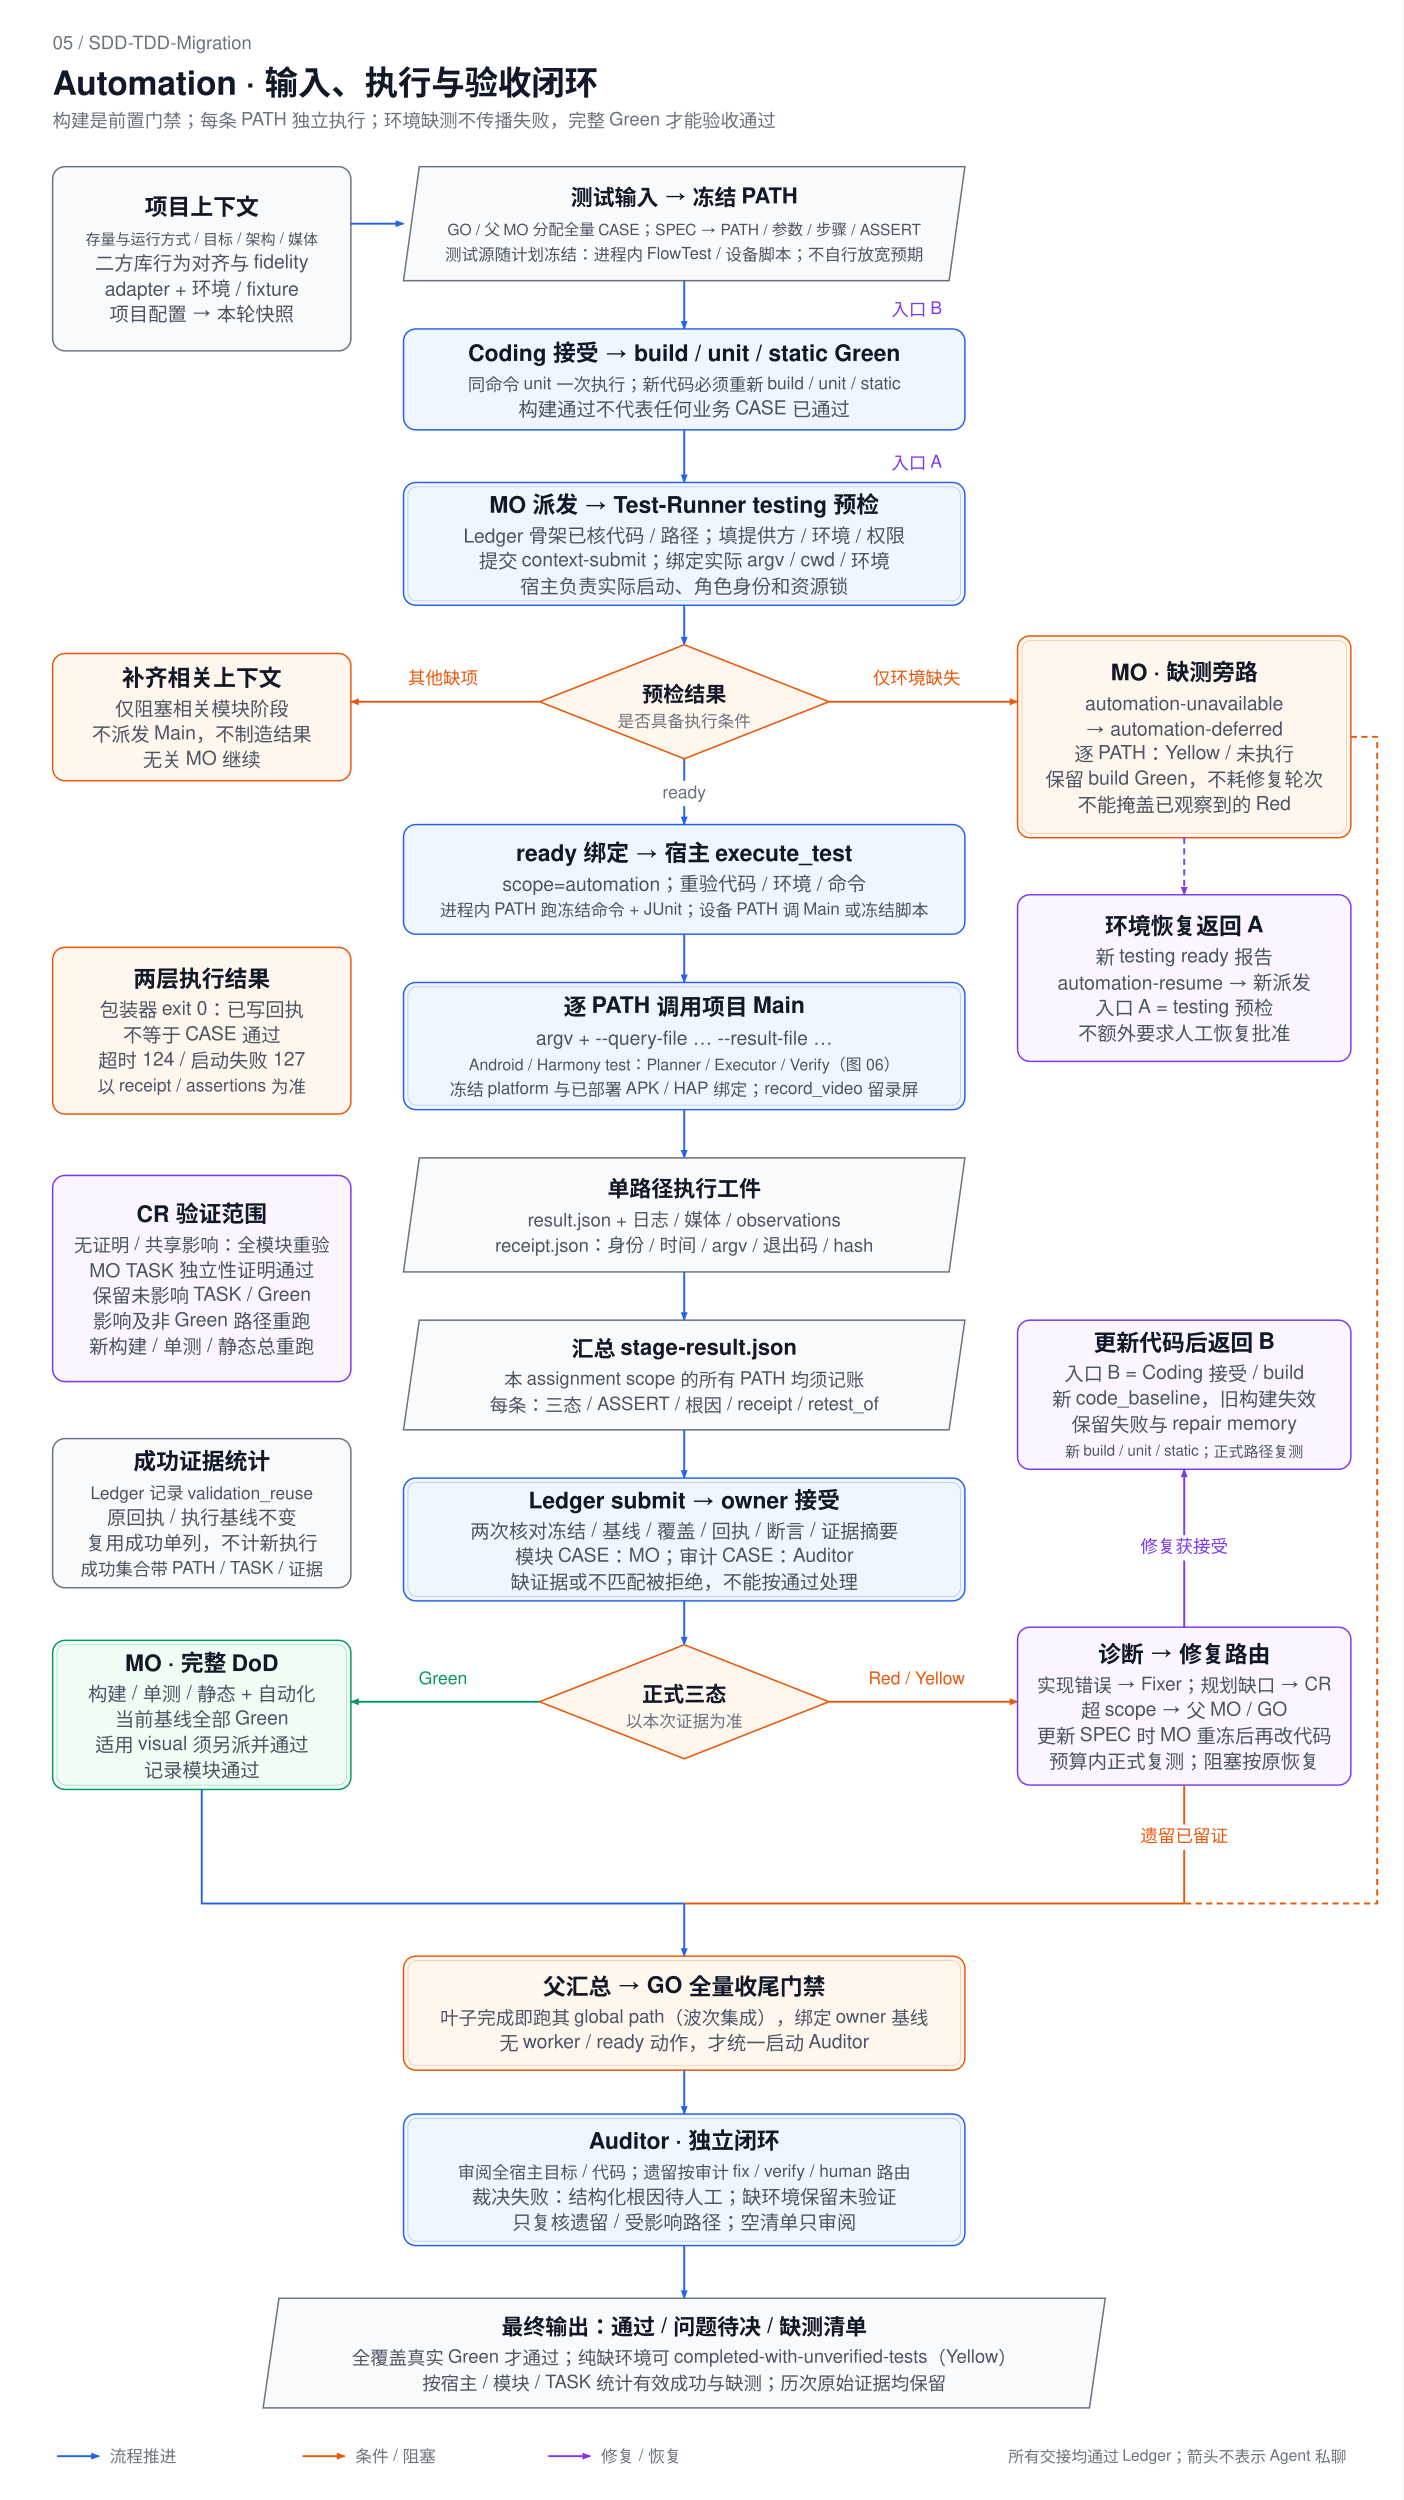
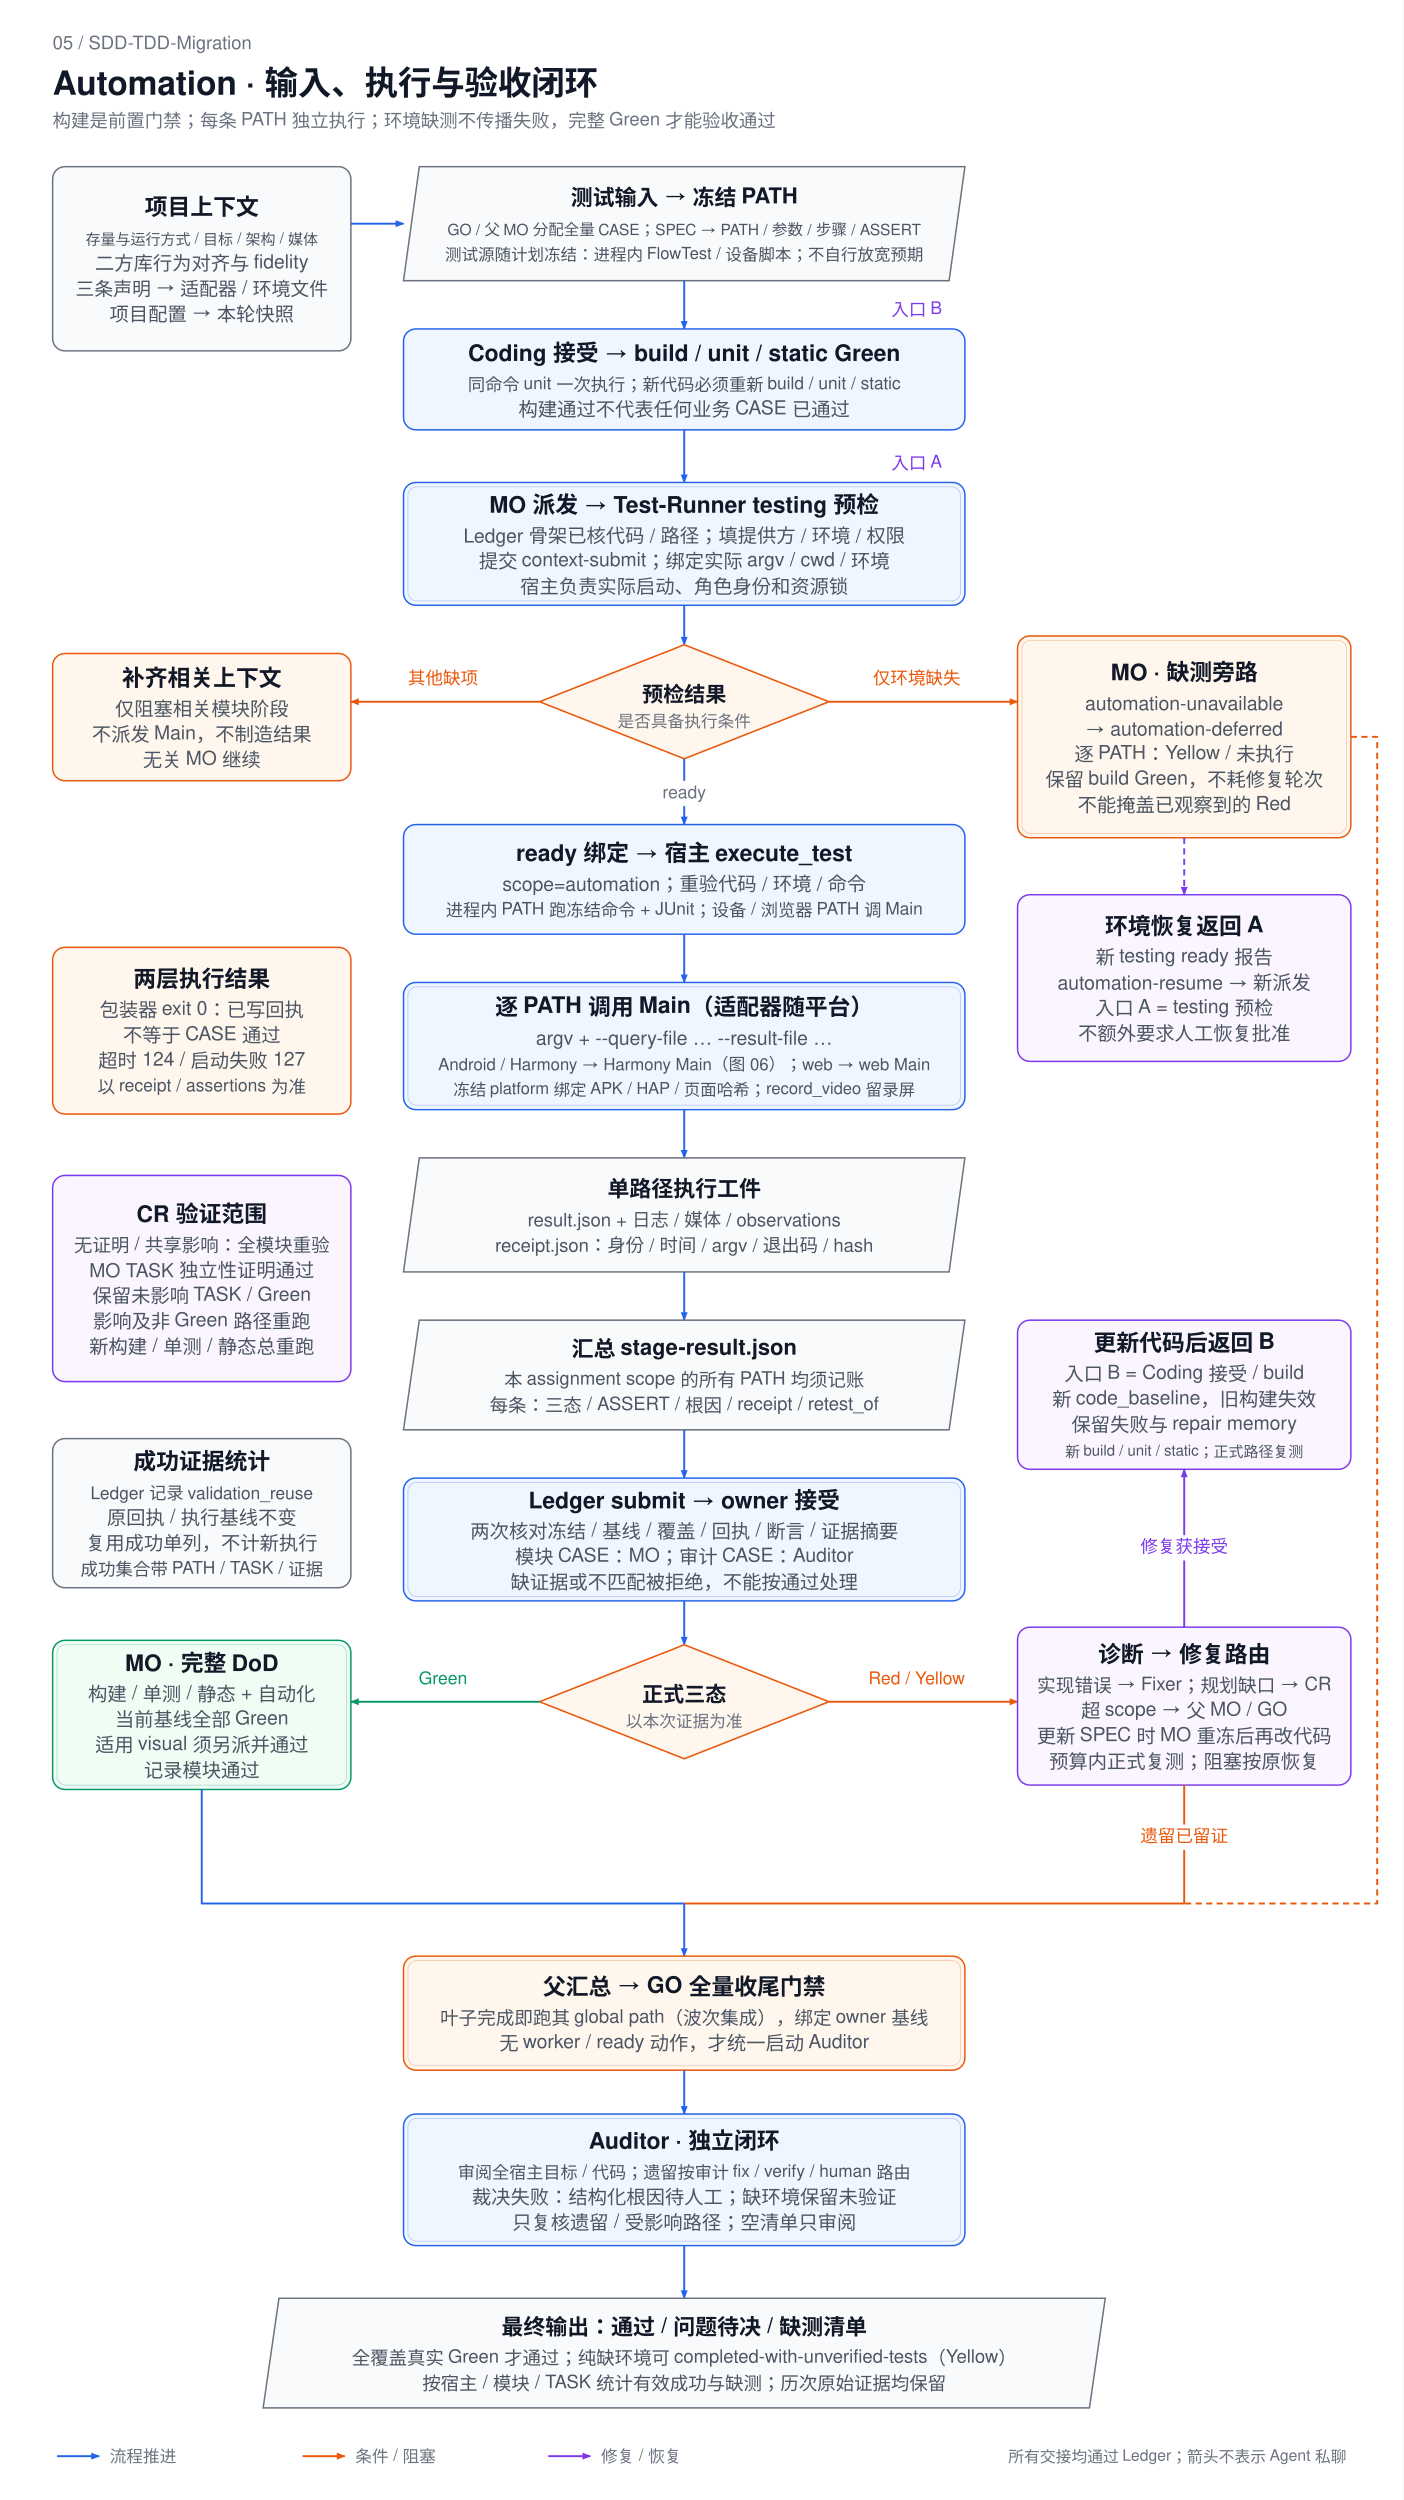
<svg xmlns="http://www.w3.org/2000/svg" width="1600" height="2850" viewBox="0 0 1600 2850" role="img" aria-labelledby="title desc">
  <style>text {font-family: "Helvetica Neue", Helvetica, Arial, "PingFang SC", "Microsoft YaHei", sans-serif;}</style>
  <defs>
    <marker id="arrow-blue" markerWidth="10" markerHeight="8" refX="9" refY="4" orient="auto" markerUnits="userSpaceOnUse">
      <path d="M0,0 L10,4 L0,8 Z" fill="#2563eb" />
    </marker>
    <marker id="arrow-orange" markerWidth="10" markerHeight="8" refX="9" refY="4" orient="auto" markerUnits="userSpaceOnUse">
      <path d="M0,0 L10,4 L0,8 Z" fill="#ea580c" />
    </marker>
    <marker id="arrow-green" markerWidth="10" markerHeight="8" refX="9" refY="4" orient="auto" markerUnits="userSpaceOnUse">
      <path d="M0,0 L10,4 L0,8 Z" fill="#059669" />
    </marker>
    <marker id="arrow-purple" markerWidth="10" markerHeight="8" refX="9" refY="4" orient="auto" markerUnits="userSpaceOnUse">
      <path d="M0,0 L10,4 L0,8 Z" fill="#7c3aed" />
    </marker>
    <marker id="arrow-gray" markerWidth="10" markerHeight="8" refX="9" refY="4" orient="auto" markerUnits="userSpaceOnUse">
      <path d="M0,0 L10,4 L0,8 Z" fill="#6b7280" />
    </marker>
  </defs>
  <rect width="1600" height="2850" fill="white" />
  <text x="60" y="56" font-size="21.00" fill="#6b7280" text-anchor="start" font-weight="400">05  /  SDD-TDD-Migration</text>
  <text x="60" y="108" font-size="38.00" fill="#111827" text-anchor="start" font-weight="700">Automation · 输入、执行与验收闭环</text>
  <text x="60" y="145" font-size="21.00" fill="#6b7280" text-anchor="start" font-weight="400">构建是前置门禁；每条 PATH 独立执行；环境缺测不传播失败，完整 Green 才能验收通过</text>
  <path d="M478,190 H1100 L1082,320 H460 Z" fill="#f9fafb" stroke="#6b7280" stroke-width="1.7" />
  <text x="780.0" y="234.0" font-size="25.00" fill="#111827" text-anchor="middle" font-weight="650">测试输入 → 冻结 PATH</text>
  <text x="780.0" y="268.0" font-size="17.68" fill="#4b5563" text-anchor="middle" font-weight="400">GO / 父 MO 分配全量 CASE；SPEC → PATH / 参数 / 步骤 / ASSERT</text>
  <text x="780.0" y="297.0" font-size="18.81" fill="#4b5563" text-anchor="middle" font-weight="400">测试源随计划冻结：进程内 FlowTest / 设备脚本；不自行放宽预期</text>
  <rect x="60" y="190" width="340" height="210" rx="14" fill="#f9fafb" stroke="#6b7280" stroke-width="1.7" />
  <text x="230.0" y="245.0" font-size="26.00" fill="#111827" text-anchor="middle" font-weight="650">项目上下文</text>
  <text x="230.0" y="279.0" font-size="17.10" fill="#4b5563" text-anchor="middle" font-weight="400">存量与运行方式 / 目标 / 架构 / 媒体</text>
  <text x="230.0" y="308.0" font-size="22.00" fill="#4b5563" text-anchor="middle" font-weight="400">二方库行为对齐与 fidelity</text>
-   <text x="230.0" y="337.0" font-size="22.00" fill="#4b5563" text-anchor="middle" font-weight="400">adapter + 环境 / fixture</text>
+   <text x="230.0" y="337.0" font-size="21.50" fill="#4b5563" text-anchor="middle" font-weight="400">三条声明 → 适配器 / 环境文件</text>
  <text x="230.0" y="366.0" font-size="22.00" fill="#4b5563" text-anchor="middle" font-weight="400">项目配置 → 本轮快照</text>
  <path d="M400,255 L460,255" fill="none" stroke="#2563eb" stroke-width="2.2" stroke-linejoin="round" marker-end="url(#arrow-blue)" />
  <path d="M780,320 L780,375" fill="none" stroke="#2563eb" stroke-width="2.2" stroke-linejoin="round" marker-end="url(#arrow-blue)" />
  <rect x="460" y="375" width="640" height="115" rx="14" fill="#eff6ff" stroke="#2563eb" stroke-width="1.7" />
  <text x="780.0" y="411.5" font-size="26.00" fill="#111827" text-anchor="middle" font-weight="650">Coding 接受 → build / unit / static Green</text>
  <text x="780.0" y="445.5" font-size="19.70" fill="#4b5563" text-anchor="middle" font-weight="400">同命令 unit 一次执行；新代码必须重新 build / unit / static</text>
  <text x="780.0" y="474.5" font-size="22.00" fill="#4b5563" text-anchor="middle" font-weight="400">构建通过不代表任何业务 CASE 已通过</text>
  <path d="M780,490 L780,550" fill="none" stroke="#2563eb" stroke-width="2.2" stroke-linejoin="round" marker-end="url(#arrow-blue)" />
  <rect x="460" y="550" width="640" height="140" rx="14" fill="#eff6ff" stroke="#2563eb" stroke-width="1.7" />
  <rect x="465" y="555" width="630" height="130" rx="10" fill="none" stroke="#2563eb" stroke-opacity="0.28" />
  <text x="780.0" y="584.5" font-size="26.00" fill="#111827" text-anchor="middle" font-weight="650">MO 派发 → Test-Runner testing 预检</text>
  <text x="780.0" y="618.5" font-size="22.00" fill="#4b5563" text-anchor="middle" font-weight="400">Ledger 骨架已核代码 / 路径；填提供方 / 环境 / 权限</text>
  <text x="780.0" y="647.5" font-size="22.00" fill="#4b5563" text-anchor="middle" font-weight="400">提交 context-submit；绑定实际 argv / cwd / 环境</text>
  <text x="780.0" y="676.5" font-size="22.00" fill="#4b5563" text-anchor="middle" font-weight="400">宿主负责实际启动、角色身份和资源锁</text>
  <path d="M780,690 L780,735" fill="none" stroke="#2563eb" stroke-width="2.2" stroke-linejoin="round" marker-end="url(#arrow-blue)" />
  <path d="M780,735.0 L945.0,800 L780,865.0 L615.0,800 Z" fill="#fff7ed" stroke="#ea580c" stroke-width="1.8" />
  <text x="780" y="800" font-size="24.00" fill="#111827" text-anchor="middle" font-weight="650">预检结果</text>
  <text x="780" y="829" font-size="19.00" fill="#6b7280" text-anchor="middle" font-weight="400">是否具备执行条件</text>
  <path d="M615,800 L400,800" fill="none" stroke="#ea580c" stroke-width="2.2" stroke-linejoin="round" marker-end="url(#arrow-orange)" />
  <rect x="456.0" y="760" width="98" height="29" rx="4" fill="white" opacity="0.97" />
  <text x="505" y="780" font-size="20.00" fill="#ea580c" text-anchor="middle" font-weight="400">其他缺项</text>
  <rect x="60" y="745" width="340" height="145" rx="14" fill="#fff7ed" stroke="#ea580c" stroke-width="1.7" />
  <text x="230.0" y="782.0" font-size="26.00" fill="#111827" text-anchor="middle" font-weight="650">补齐相关上下文</text>
  <text x="230.0" y="816.0" font-size="22.00" fill="#4b5563" text-anchor="middle" font-weight="400">仅阻塞相关模块阶段</text>
  <text x="230.0" y="845.0" font-size="22.00" fill="#4b5563" text-anchor="middle" font-weight="400">不派发 Main，不制造结果</text>
  <text x="230.0" y="874.0" font-size="22.00" fill="#4b5563" text-anchor="middle" font-weight="400">无关 MO 继续</text>
  <path d="M945,800 L1160,800" fill="none" stroke="#ea580c" stroke-width="2.2" stroke-linejoin="round" marker-end="url(#arrow-orange)" />
  <rect x="986.0" y="760" width="118" height="29" rx="4" fill="white" opacity="0.97" />
  <text x="1045" y="780" font-size="20.00" fill="#ea580c" text-anchor="middle" font-weight="400">仅环境缺失</text>
  <rect x="1160" y="725" width="380" height="230" rx="14" fill="#fff7ed" stroke="#ea580c" stroke-width="1.7" />
  <rect x="1165" y="730" width="370" height="220" rx="10" fill="none" stroke="#ea580c" stroke-opacity="0.28" />
  <text x="1350.0" y="775.5" font-size="26.00" fill="#111827" text-anchor="middle" font-weight="650">MO · 缺测旁路</text>
  <text x="1350.0" y="809.5" font-size="22.00" fill="#4b5563" text-anchor="middle" font-weight="400">automation-unavailable</text>
  <text x="1350.0" y="838.5" font-size="22.00" fill="#4b5563" text-anchor="middle" font-weight="400">→ automation-deferred</text>
  <text x="1350.0" y="867.5" font-size="22.00" fill="#4b5563" text-anchor="middle" font-weight="400">逐 PATH：Yellow / 未执行</text>
  <text x="1350.0" y="896.5" font-size="22.00" fill="#4b5563" text-anchor="middle" font-weight="400">保留 build Green，不耗修复轮次</text>
  <text x="1350.0" y="925.5" font-size="22.00" fill="#4b5563" text-anchor="middle" font-weight="400">不能掩盖已观察到的 Red</text>
  <path d="M780,865 L780,940" fill="none" stroke="#2563eb" stroke-width="2.2" stroke-linejoin="round" marker-end="url(#arrow-blue)" />
  <rect x="742.5" y="890" width="75.0" height="29" rx="4" fill="white" opacity="0.97" />
  <text x="780" y="910" font-size="20.00" fill="#6b7280" text-anchor="middle" font-weight="400">ready</text>
  <rect x="460" y="940" width="640" height="125" rx="14" fill="#eff6ff" stroke="#2563eb" stroke-width="1.7" />
  <text x="780.0" y="981.5" font-size="26.00" fill="#111827" text-anchor="middle" font-weight="650">ready 绑定 → 宿主 execute_test</text>
  <text x="780.0" y="1015.5" font-size="22.00" fill="#4b5563" text-anchor="middle" font-weight="400">scope=automation；重验代码 / 环境 / 命令</text>
-   <text x="780.0" y="1044.5" font-size="19.17" fill="#4b5563" text-anchor="middle" font-weight="400">进程内 PATH 跑冻结命令 + JUnit；设备 PATH 调 Main 或冻结脚本</text>
+   <text x="780.0" y="1044.5" font-size="19.70" fill="#4b5563" text-anchor="middle" font-weight="400">进程内 PATH 跑冻结命令 + JUnit；设备 / 浏览器 PATH 调 Main</text>
  <path d="M780,1065 L780,1120" fill="none" stroke="#2563eb" stroke-width="2.2" stroke-linejoin="round" marker-end="url(#arrow-blue)" />
  <rect x="460" y="1120" width="640" height="145" rx="14" fill="#eff6ff" stroke="#2563eb" stroke-width="1.7" />
  <rect x="465" y="1125" width="630" height="135" rx="10" fill="none" stroke="#2563eb" stroke-opacity="0.28" />
-   <text x="780.0" y="1157.0" font-size="26.00" fill="#111827" text-anchor="middle" font-weight="650">逐 PATH 调用项目 Main</text>
+   <text x="780.0" y="1157.0" font-size="26.00" fill="#111827" text-anchor="middle" font-weight="650">逐 PATH 调用 Main（适配器随平台）</text>
  <text x="780.0" y="1191.0" font-size="22.00" fill="#4b5563" text-anchor="middle" font-weight="400">argv + --query-file … --result-file …</text>
-   <text x="780.0" y="1220.0" font-size="18.13" fill="#4b5563" text-anchor="middle" font-weight="400">Android / Harmony test：Planner / Executor / Verify（图 06）</text>
-   <text x="780.0" y="1249.0" font-size="19.44" fill="#4b5563" text-anchor="middle" font-weight="400">冻结 platform 与已部署 APK / HAP 绑定；record_video 留录屏</text>
+   <text x="780.0" y="1220.0" font-size="19.10" fill="#4b5563" text-anchor="middle" font-weight="400">Android / Harmony → Harmony Main（图 06）；web → web Main</text>
+   <text x="780.0" y="1249.0" font-size="18.76" fill="#4b5563" text-anchor="middle" font-weight="400">冻结 platform 绑定 APK / HAP / 页面哈希；record_video 留录屏</text>
  <rect x="60" y="1080" width="340" height="190" rx="14" fill="#fff7ed" stroke="#ea580c" stroke-width="1.7" />
  <text x="230.0" y="1125.0" font-size="26.00" fill="#111827" text-anchor="middle" font-weight="650">两层执行结果</text>
  <text x="230.0" y="1159.0" font-size="22.00" fill="#4b5563" text-anchor="middle" font-weight="400">包装器 exit 0：已写回执</text>
  <text x="230.0" y="1188.0" font-size="22.00" fill="#4b5563" text-anchor="middle" font-weight="400">不等于 CASE 通过</text>
  <text x="230.0" y="1217.0" font-size="22.00" fill="#4b5563" text-anchor="middle" font-weight="400">超时 124 / 启动失败 127</text>
  <text x="230.0" y="1246.0" font-size="19.95" fill="#4b5563" text-anchor="middle" font-weight="400">以 receipt / assertions 为准</text>
  <path d="M780,1265 L780,1320" fill="none" stroke="#2563eb" stroke-width="2.2" stroke-linejoin="round" marker-end="url(#arrow-blue)" />
  <path d="M478,1320 H1100 L1082,1450 H460 Z" fill="#f9fafb" stroke="#6b7280" stroke-width="1.7" />
  <text x="780.0" y="1364.0" font-size="25.00" fill="#111827" text-anchor="middle" font-weight="650">单路径执行工件</text>
  <text x="780.0" y="1398.0" font-size="21.00" fill="#4b5563" text-anchor="middle" font-weight="400">result.json + 日志 / 媒体 / observations</text>
  <text x="780.0" y="1427.0" font-size="21.00" fill="#4b5563" text-anchor="middle" font-weight="400">receipt.json：身份 / 时间 / argv / 退出码 / hash</text>
  <rect x="60" y="1340" width="340" height="235" rx="14" fill="#faf5ff" stroke="#7c3aed" stroke-width="1.7" />
  <text x="230.0" y="1393.0" font-size="26.00" fill="#111827" text-anchor="middle" font-weight="650">CR 验证范围</text>
  <text x="230.0" y="1427.0" font-size="21.07" fill="#4b5563" text-anchor="middle" font-weight="400">无证明 / 共享影响：全模块重验</text>
  <text x="230.0" y="1456.0" font-size="22.00" fill="#4b5563" text-anchor="middle" font-weight="400">MO TASK 独立性证明通过</text>
  <text x="230.0" y="1485.0" font-size="22.00" fill="#4b5563" text-anchor="middle" font-weight="400">保留未影响 TASK / Green</text>
  <text x="230.0" y="1514.0" font-size="22.00" fill="#4b5563" text-anchor="middle" font-weight="400">影响及非 Green 路径重跑</text>
  <text x="230.0" y="1543.0" font-size="22.00" fill="#4b5563" text-anchor="middle" font-weight="400">新构建 / 单测 / 静态总重跑</text>
  <rect x="60" y="1640" width="340" height="170" rx="14" fill="#f9fafb" stroke="#6b7280" stroke-width="1.7" />
  <text x="230.0" y="1675.0" font-size="26.00" fill="#111827" text-anchor="middle" font-weight="650">成功证据统计</text>
  <text x="230.0" y="1709.0" font-size="19.77" fill="#4b5563" text-anchor="middle" font-weight="400">Ledger 记录 validation_reuse</text>
  <text x="230.0" y="1738.0" font-size="22.00" fill="#4b5563" text-anchor="middle" font-weight="400">原回执 / 执行基线不变</text>
  <text x="230.0" y="1767.0" font-size="22.00" fill="#4b5563" text-anchor="middle" font-weight="400">复用成功单列，不计新执行</text>
  <text x="230.0" y="1796.0" font-size="19.94" fill="#4b5563" text-anchor="middle" font-weight="400">成功集合带 PATH / TASK / 证据</text>
  <path d="M780,1450 L780,1505" fill="none" stroke="#2563eb" stroke-width="2.2" stroke-linejoin="round" marker-end="url(#arrow-blue)" />
  <path d="M478,1505 H1100 L1082,1630 H460 Z" fill="#f9fafb" stroke="#6b7280" stroke-width="1.7" />
  <text x="780.0" y="1546.5" font-size="25.00" fill="#111827" text-anchor="middle" font-weight="650">汇总 stage-result.json</text>
  <text x="780.0" y="1580.5" font-size="21.00" fill="#4b5563" text-anchor="middle" font-weight="400">本 assignment scope 的所有 PATH 均须记账</text>
  <text x="780.0" y="1609.5" font-size="21.00" fill="#4b5563" text-anchor="middle" font-weight="400">每条：三态 / ASSERT / 根因 / receipt / retest_of</text>
  <path d="M780,1630 L780,1685" fill="none" stroke="#2563eb" stroke-width="2.2" stroke-linejoin="round" marker-end="url(#arrow-blue)" />
  <rect x="460" y="1685" width="640" height="140" rx="14" fill="#eff6ff" stroke="#2563eb" stroke-width="1.7" />
  <rect x="465" y="1690" width="630" height="130" rx="10" fill="none" stroke="#2563eb" stroke-opacity="0.28" />
  <text x="780.0" y="1719.5" font-size="26.00" fill="#111827" text-anchor="middle" font-weight="650">Ledger submit → owner 接受</text>
  <text x="780.0" y="1753.5" font-size="22.00" fill="#4b5563" text-anchor="middle" font-weight="400">两次核对冻结 / 基线 / 覆盖 / 回执 / 断言 / 证据摘要</text>
  <text x="780.0" y="1782.5" font-size="22.00" fill="#4b5563" text-anchor="middle" font-weight="400">模块 CASE：MO；审计 CASE：Auditor</text>
  <text x="780.0" y="1811.5" font-size="22.00" fill="#4b5563" text-anchor="middle" font-weight="400">缺证据或不匹配被拒绝，不能按通过处理</text>
  <path d="M780,1825 L780,1875" fill="none" stroke="#2563eb" stroke-width="2.2" stroke-linejoin="round" marker-end="url(#arrow-blue)" />
  <path d="M780,1875.0 L945.0,1940 L780,2005.0 L615.0,1940 Z" fill="#fff7ed" stroke="#ea580c" stroke-width="1.8" />
  <text x="780" y="1940" font-size="24.00" fill="#111827" text-anchor="middle" font-weight="650">正式三态</text>
  <text x="780" y="1969" font-size="19.00" fill="#6b7280" text-anchor="middle" font-weight="400">以本次证据为准</text>
  <path d="M615,1940 L400,1940" fill="none" stroke="#059669" stroke-width="2.2" stroke-linejoin="round" marker-end="url(#arrow-green)" />
  <rect x="467.5" y="1900" width="75.0" height="29" rx="4" fill="white" opacity="0.97" />
  <text x="505" y="1920" font-size="20.00" fill="#059669" text-anchor="middle" font-weight="400">Green</text>
  <rect x="60" y="1870" width="340" height="170" rx="14" fill="#f0fdf4" stroke="#059669" stroke-width="1.7" />
  <rect x="65" y="1875" width="330" height="160" rx="10" fill="none" stroke="#059669" stroke-opacity="0.28" />
  <text x="230.0" y="1905.0" font-size="26.00" fill="#111827" text-anchor="middle" font-weight="650">MO · 完整 DoD</text>
  <text x="230.0" y="1939.0" font-size="21.94" fill="#4b5563" text-anchor="middle" font-weight="400">构建 / 单测 / 静态 + 自动化</text>
  <text x="230.0" y="1968.0" font-size="22.00" fill="#4b5563" text-anchor="middle" font-weight="400">当前基线全部 Green</text>
  <text x="230.0" y="1997.0" font-size="22.00" fill="#4b5563" text-anchor="middle" font-weight="400">适用 visual 须另派并通过</text>
  <text x="230.0" y="2026.0" font-size="22.00" fill="#4b5563" text-anchor="middle" font-weight="400">记录模块通过</text>
  <path d="M945,1940 L1160,1940" fill="none" stroke="#ea580c" stroke-width="2.2" stroke-linejoin="round" marker-end="url(#arrow-orange)" />
  <rect x="967.6" y="1900" width="154.8" height="29" rx="4" fill="white" opacity="0.97" />
  <text x="1045" y="1920" font-size="20.00" fill="#ea580c" text-anchor="middle" font-weight="400">Red / Yellow</text>
  <rect x="1160" y="1855" width="380" height="180" rx="14" fill="#faf5ff" stroke="#7c3aed" stroke-width="1.7" />
  <text x="1350.0" y="1895.0" font-size="26.00" fill="#111827" text-anchor="middle" font-weight="650">诊断 → 修复路由</text>
  <text x="1350.0" y="1929.0" font-size="21.33" fill="#4b5563" text-anchor="middle" font-weight="400">实现错误 → Fixer；规划缺口 → CR</text>
  <text x="1350.0" y="1958.0" font-size="22.00" fill="#4b5563" text-anchor="middle" font-weight="400">超 scope → 父 MO / GO</text>
  <text x="1350.0" y="1987.0" font-size="22.00" fill="#4b5563" text-anchor="middle" font-weight="400">更新 SPEC 时 MO 重冻后再改代码</text>
  <text x="1350.0" y="2016.0" font-size="22.00" fill="#4b5563" text-anchor="middle" font-weight="400">预算内正式复测；阻塞按原恢复</text>
  <rect x="1160" y="1505" width="380" height="170" rx="14" fill="#faf5ff" stroke="#7c3aed" stroke-width="1.7" />
  <text x="1350.0" y="1540.0" font-size="26.00" fill="#111827" text-anchor="middle" font-weight="650">更新代码后返回 B</text>
  <text x="1350.0" y="1574.0" font-size="22.00" fill="#4b5563" text-anchor="middle" font-weight="400">入口 B = Coding 接受 / build</text>
  <text x="1350.0" y="1603.0" font-size="22.00" fill="#4b5563" text-anchor="middle" font-weight="400">新 code_baseline，旧构建失效</text>
  <text x="1350.0" y="1632.0" font-size="22.00" fill="#4b5563" text-anchor="middle" font-weight="400">保留失败与 repair memory</text>
  <text x="1350.0" y="1661.0" font-size="17.04" fill="#4b5563" text-anchor="middle" font-weight="400">新 build / unit / static；正式路径复测</text>
  <path d="M1350,1855 L1350,1675" fill="none" stroke="#7c3aed" stroke-width="2.2" stroke-linejoin="round" marker-end="url(#arrow-purple)" />
  <rect x="1291.0" y="1750" width="118" height="29" rx="4" fill="white" opacity="0.97" />
  <text x="1350" y="1770" font-size="20.00" fill="#7c3aed" text-anchor="middle" font-weight="400">修复获接受</text>
  <rect x="1004.6" y="340" width="80.8" height="29" rx="4" fill="white" opacity="0.97" />
  <text x="1045" y="360" font-size="20.00" fill="#7c3aed" text-anchor="middle" font-weight="400">入口 B</text>
  <rect x="1160" y="1020" width="380" height="190" rx="14" fill="#faf5ff" stroke="#7c3aed" stroke-width="1.7" />
  <text x="1350.0" y="1065.0" font-size="26.00" fill="#111827" text-anchor="middle" font-weight="650">环境恢复返回 A</text>
  <text x="1350.0" y="1099.0" font-size="22.00" fill="#4b5563" text-anchor="middle" font-weight="400">新 testing ready 报告</text>
  <text x="1350.0" y="1128.0" font-size="22.00" fill="#4b5563" text-anchor="middle" font-weight="400">automation-resume → 新派发</text>
  <text x="1350.0" y="1157.0" font-size="22.00" fill="#4b5563" text-anchor="middle" font-weight="400">入口 A = testing 预检</text>
  <text x="1350.0" y="1186.0" font-size="22.00" fill="#4b5563" text-anchor="middle" font-weight="400">不额外要求人工恢复批准</text>
  <path d="M1350,955 L1350,1020" fill="none" stroke="#7c3aed" stroke-width="2.2" stroke-linejoin="round" stroke-dasharray="7 5" marker-end="url(#arrow-purple)" />
  <rect x="1004.6" y="515" width="80.8" height="29" rx="4" fill="white" opacity="0.97" />
  <text x="1045" y="535" font-size="20.00" fill="#7c3aed" text-anchor="middle" font-weight="400">入口 A</text>
  <path d="M230,2040 L230,2170 L780,2170" fill="none" stroke="#2563eb" stroke-width="2.2" stroke-linejoin="round" />
  <path d="M1350,2035 L1350,2170 L780,2170" fill="none" stroke="#ea580c" stroke-width="2.2" stroke-linejoin="round" />
  <rect x="1291.0" y="2080" width="118" height="29" rx="4" fill="white" opacity="0.97" />
  <text x="1350" y="2100" font-size="20.00" fill="#ea580c" text-anchor="middle" font-weight="400">遗留已留证</text>
  <path d="M1540,840 L1570,840 L1570,2170 L1350,2170" fill="none" stroke="#ea580c" stroke-width="2.2" stroke-linejoin="round" stroke-dasharray="7 5" />
  <path d="M780,2170 L780,2230" fill="none" stroke="#2563eb" stroke-width="2.2" stroke-linejoin="round" marker-end="url(#arrow-blue)" />
  <rect x="460" y="2230" width="640" height="130" rx="14" fill="#fff7ed" stroke="#ea580c" stroke-width="1.7" />
  <rect x="465" y="2235" width="630" height="120" rx="10" fill="none" stroke="#ea580c" stroke-opacity="0.28" />
  <text x="780.0" y="2274.0" font-size="26.00" fill="#111827" text-anchor="middle" font-weight="650">父汇总 → GO 全量收尾门禁</text>
  <text x="780.0" y="2308.0" font-size="21.16" fill="#4b5563" text-anchor="middle" font-weight="400">叶子完成即跑其 global path（波次集成），绑定 owner 基线</text>
  <text x="780.0" y="2337.0" font-size="22.00" fill="#4b5563" text-anchor="middle" font-weight="400">无 worker / ready 动作，才统一启动 Auditor</text>
  <path d="M780,2360 L780,2410" fill="none" stroke="#2563eb" stroke-width="2.2" stroke-linejoin="round" marker-end="url(#arrow-blue)" />
  <rect x="460" y="2410" width="640" height="150" rx="14" fill="#eff6ff" stroke="#2563eb" stroke-width="1.7" />
  <rect x="465" y="2415" width="630" height="140" rx="10" fill="none" stroke="#2563eb" stroke-opacity="0.28" />
  <text x="780.0" y="2449.5" font-size="26.00" fill="#111827" text-anchor="middle" font-weight="650">Auditor · 独立闭环</text>
  <text x="780.0" y="2483.5" font-size="19.52" fill="#4b5563" text-anchor="middle" font-weight="400">审阅全宿主目标 / 代码；遗留按审计 fix / verify / human 路由</text>
  <text x="780.0" y="2512.5" font-size="22.00" fill="#4b5563" text-anchor="middle" font-weight="400">裁决失败：结构化根因待人工；缺环境保留未验证</text>
  <text x="780.0" y="2541.5" font-size="22.00" fill="#4b5563" text-anchor="middle" font-weight="400">只复核遗留 / 受影响路径；空清单只审阅</text>
  <path d="M780,2560 L780,2620" fill="none" stroke="#2563eb" stroke-width="2.2" stroke-linejoin="round" marker-end="url(#arrow-blue)" />
  <path d="M318,2620 H1260 L1242,2745 H300 Z" fill="#f9fafb" stroke="#6b7280" stroke-width="1.7" />
  <text x="780.0" y="2661.5" font-size="25.00" fill="#111827" text-anchor="middle" font-weight="650">最终输出：通过 / 问题待决 / 缺测清单</text>
  <text x="780.0" y="2695.5" font-size="21.00" fill="#4b5563" text-anchor="middle" font-weight="400">全覆盖真实 Green 才通过；纯缺环境可 completed-with-unverified-tests（Yellow）</text>
  <text x="780.0" y="2724.5" font-size="21.00" fill="#4b5563" text-anchor="middle" font-weight="400">按宿主 / 模块 / TASK 统计有效成功与缺测；历次原始证据均保留</text>
  <path d="M65,2800 L113,2800" fill="none" stroke="#2563eb" stroke-width="2.2" stroke-linejoin="round" marker-end="url(#arrow-blue)" />
  <text x="125" y="2807" font-size="19.00" fill="#6b7280" text-anchor="start" font-weight="400">流程推进</text>
  <path d="M345,2800 L393,2800" fill="none" stroke="#ea580c" stroke-width="2.2" stroke-linejoin="round" marker-end="url(#arrow-orange)" />
  <text x="405" y="2807" font-size="19.00" fill="#6b7280" text-anchor="start" font-weight="400">条件 / 阻塞</text>
  <path d="M625,2800 L673,2800" fill="none" stroke="#7c3aed" stroke-width="2.2" stroke-linejoin="round" marker-end="url(#arrow-purple)" />
  <text x="685" y="2807" font-size="19.00" fill="#6b7280" text-anchor="start" font-weight="400">修复 / 恢复</text>
  <text x="1535" y="2807" font-size="18.00" fill="#6b7280" text-anchor="end" font-weight="400">所有交接均通过 Ledger；箭头不表示 Agent 私聊</text>
</svg>
